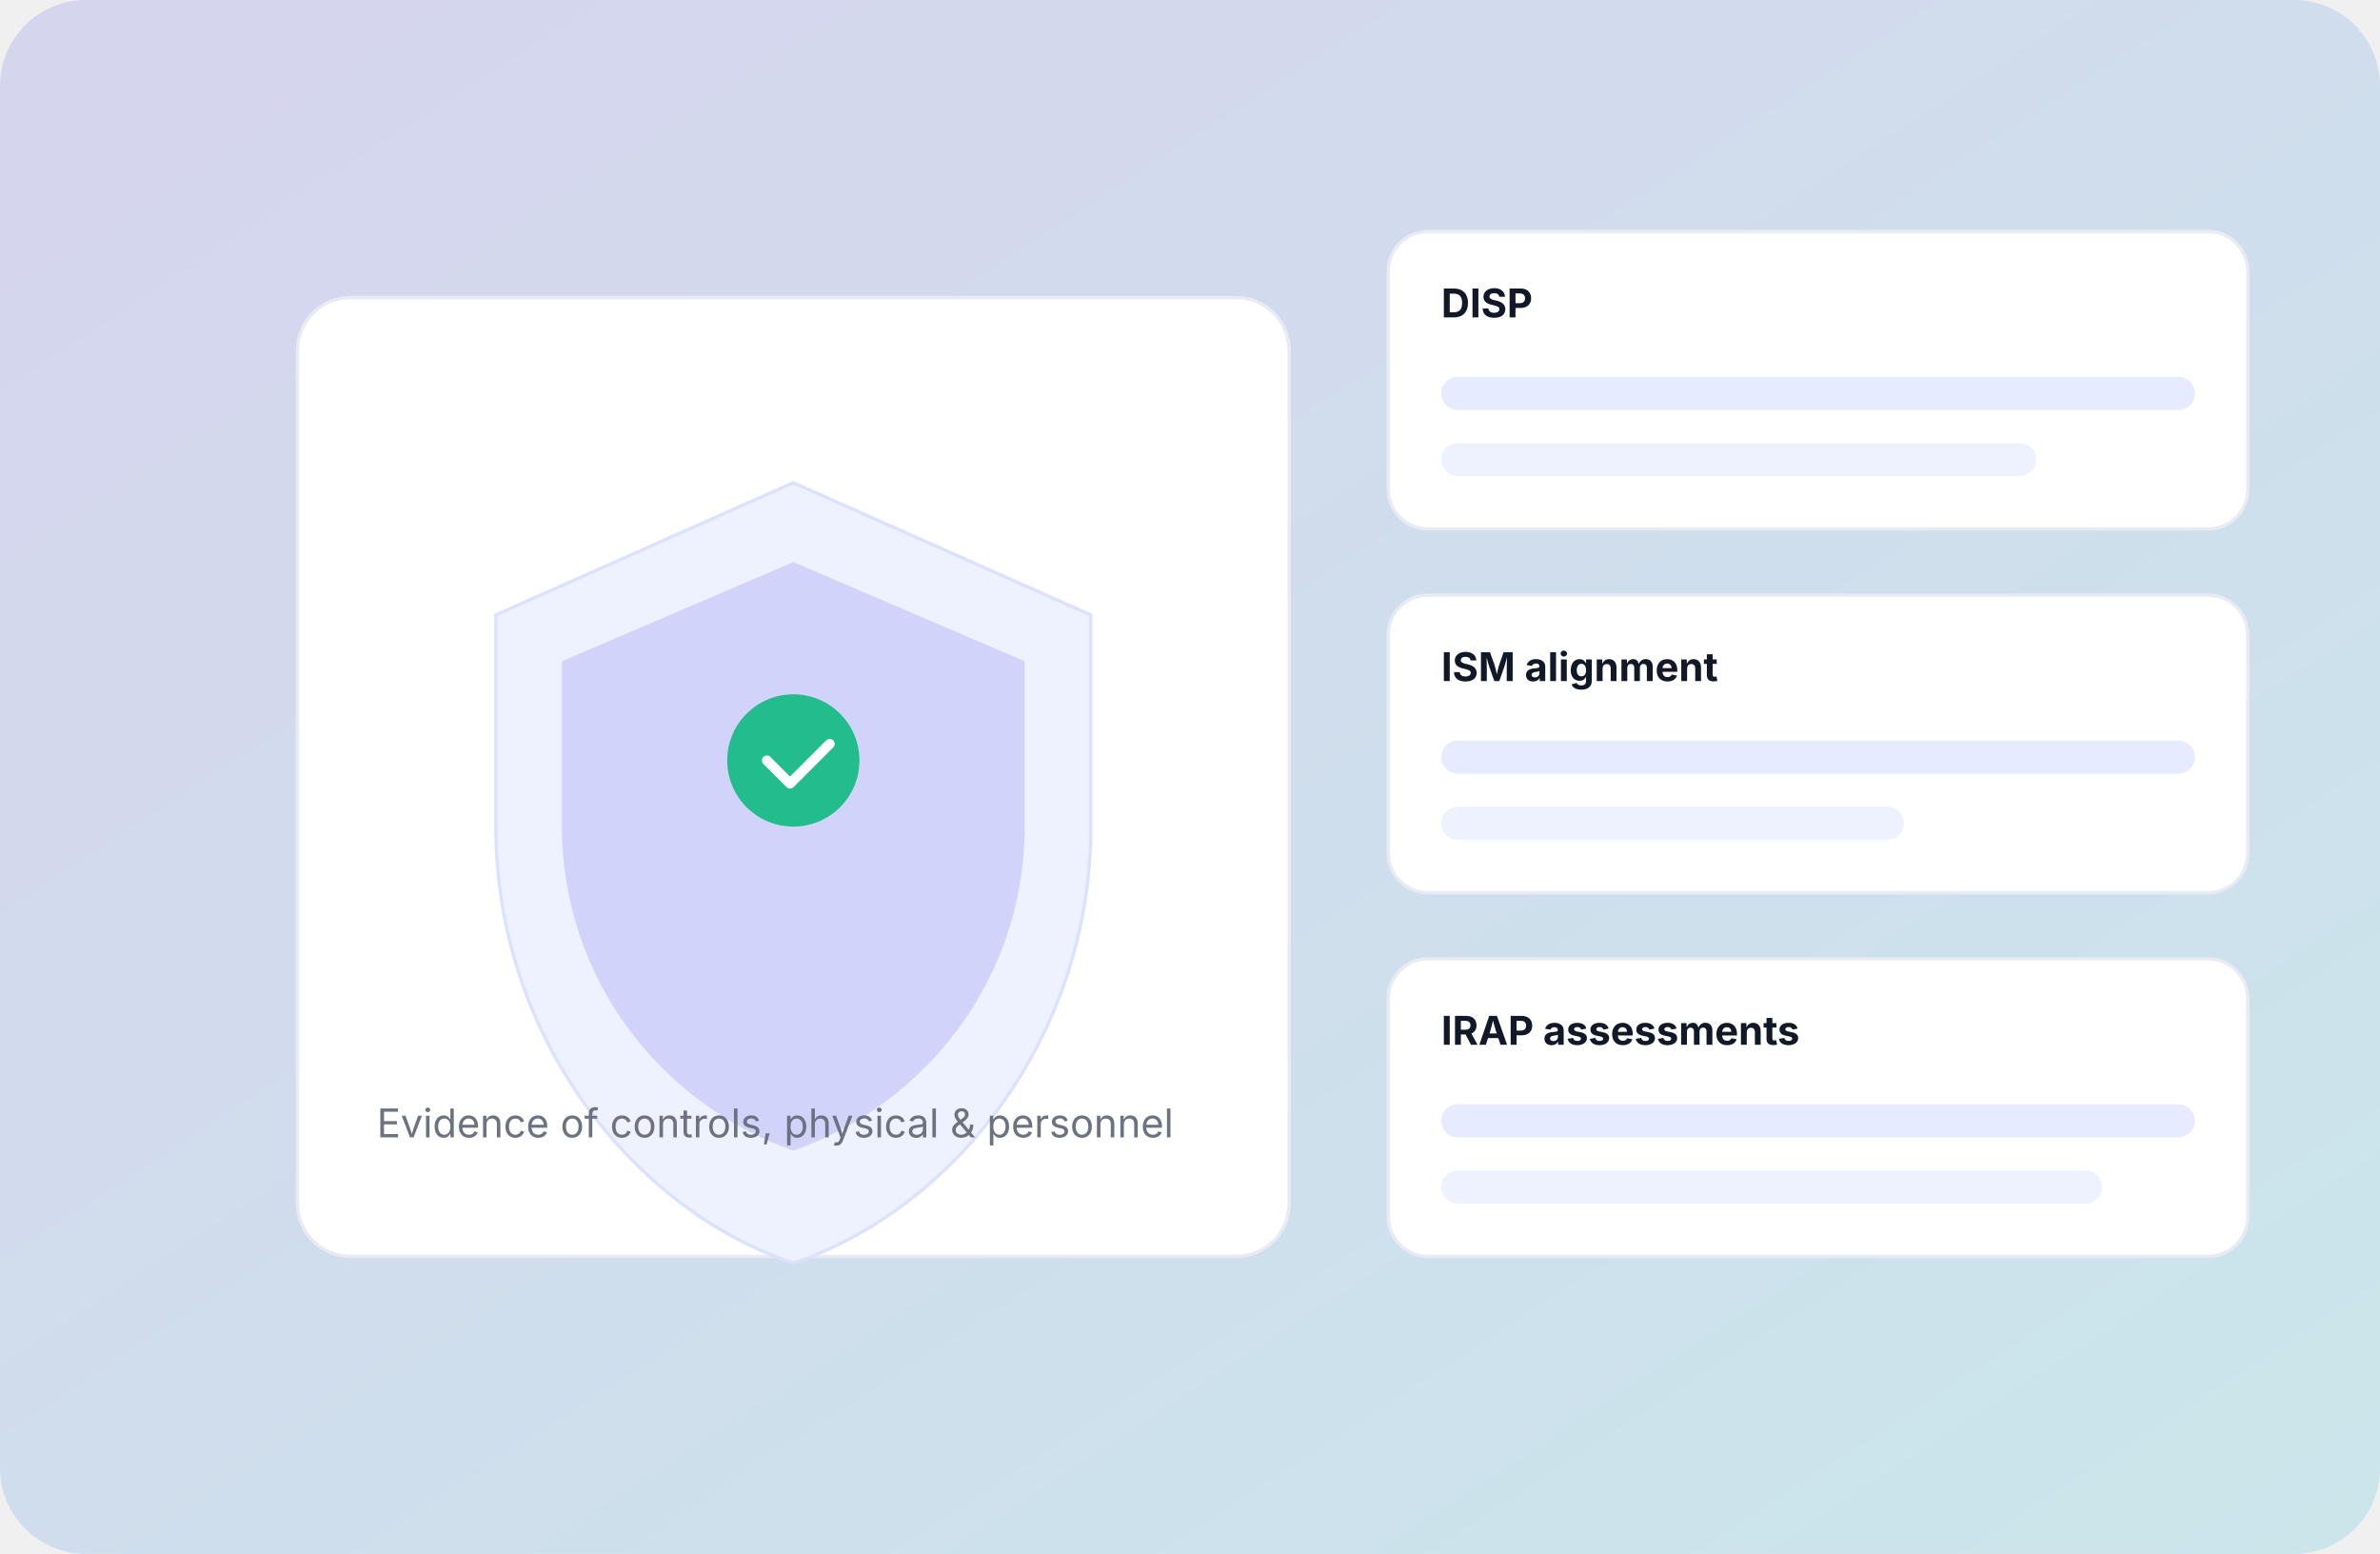
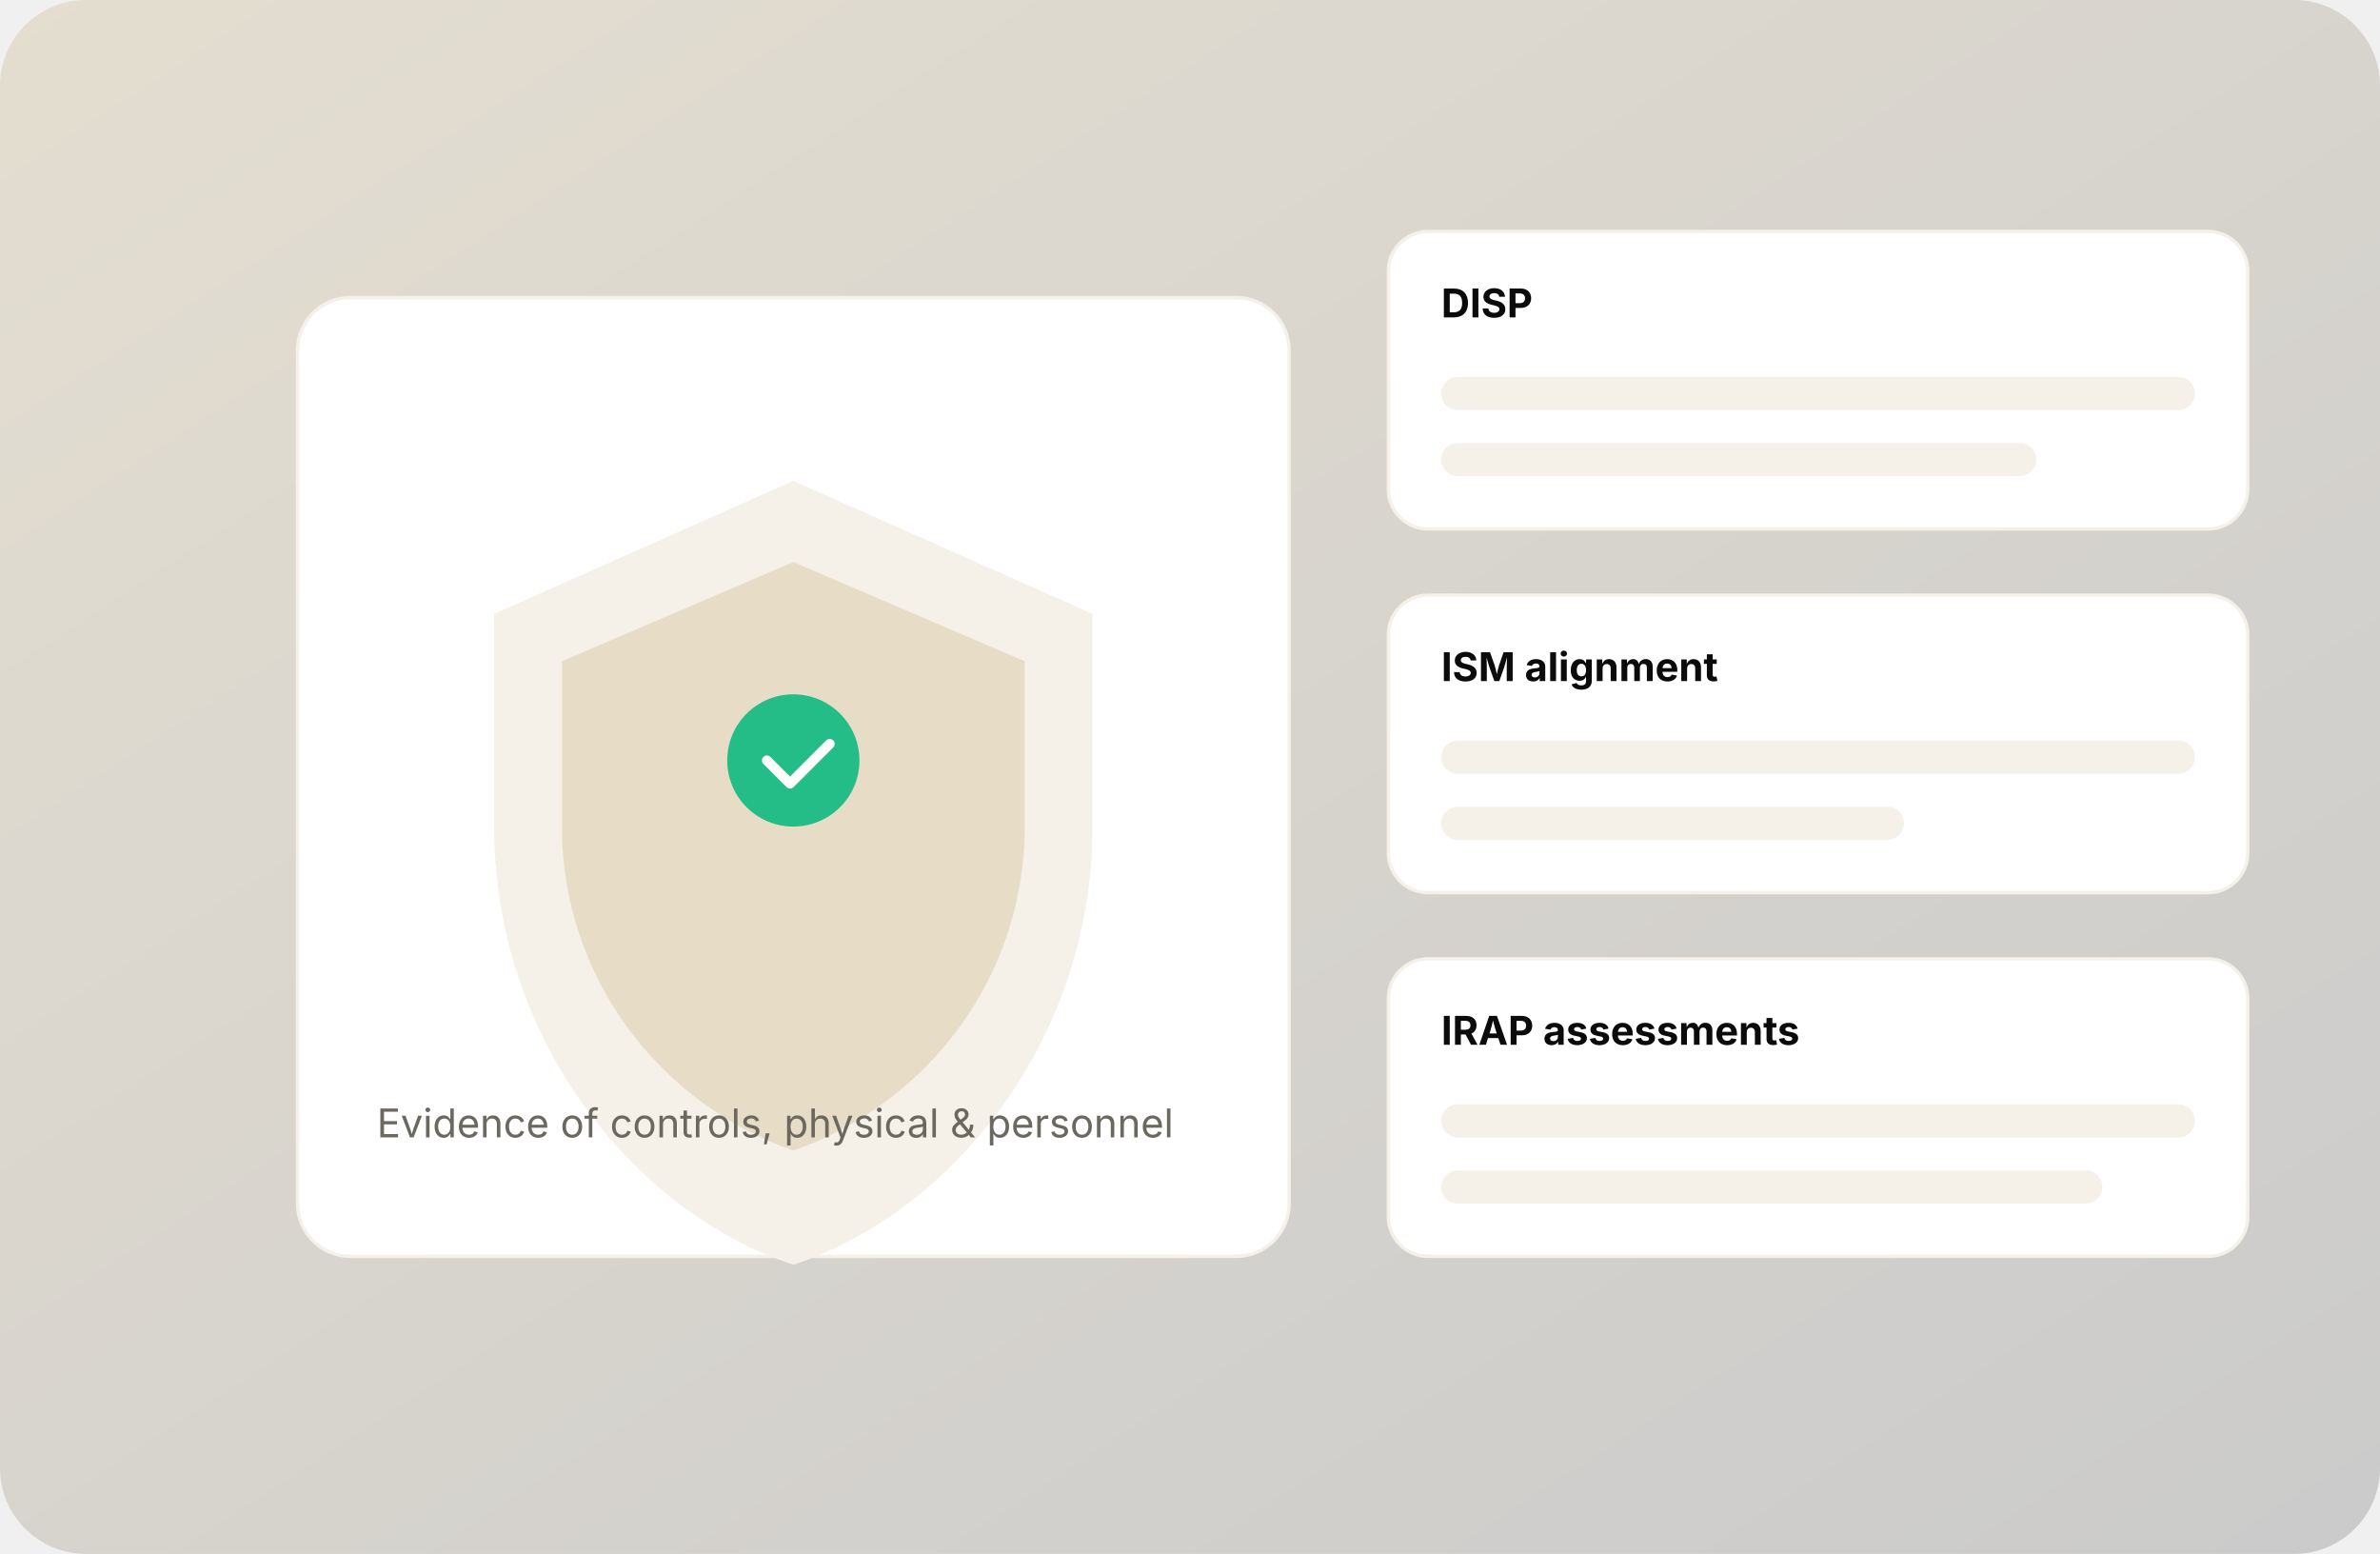
<svg xmlns="http://www.w3.org/2000/svg" viewBox="0 0 720 470">
  <defs>
    <linearGradient id="g" x1="0" y1="0" x2="1" y2="1">
-       <stop offset="0" stop-color="#4F46E5" stop-opacity=".16" />
-       <stop offset="1" stop-color="#06B6D4" stop-opacity=".16" />
+       <stop offset="0" stop-color="#A9812E" stop-opacity=".16" />
+       <stop offset="1" stop-color="#0B0B0C" stop-opacity=".16" />
    </linearGradient>
  </defs>
  <rect width="720" height="470" rx="26" fill="url(#g)" />
  <g transform="translate(90,90)">
-     <rect x="0" y="0" width="300" height="290" rx="16" fill="#fff" stroke="#e8ebf3" />
-     <path d="M150 56 L240 96 V160 c0 64-42 116-90 132-48-16-90-68-90-132 V96z" fill="#eef2ff" stroke="#dbe2ff" />
-     <path d="M150 80 L220 110 V160 c0 46-30 84-70 98-40-14-70-52-70-98 V110z" fill="#4F46E5" opacity=".18" />
+     <rect x="0" y="0" width="300" height="290" rx="16" fill="#fff" stroke="#F5F0E8" />
+     <path d="M150 56 L240 96 V160 c0 64-42 116-90 132-48-16-90-68-90-132 V96z" fill="#F5F0E8" stroke="#F5F0E8" />
+     <path d="M150 80 L220 110 V160 c0 46-30 84-70 98-40-14-70-52-70-98 V110z" fill="#A9812E" opacity=".18" />
    <circle cx="150" cy="140" r="20" fill="#10B981" opacity=".9" />
    <path d="M142 140l7 7 12-12" fill="none" stroke="#fff" stroke-width="3" stroke-linecap="round" stroke-linejoin="round" />
-     <text x="24" y="254" font-family="Inter, system-ui, -apple-system, Segoe UI, Roboto, sans-serif" font-size="12" fill="#6b7280">
+     <text x="24" y="254" font-family="Inter, system-ui, -apple-system, Segoe UI, Roboto, sans-serif" font-size="12" fill="#6B6860">
      Evidence of controls, physical &amp; personnel
    </text>
  </g>
  <g transform="translate(420,70)" font-family="Inter, system-ui, -apple-system, Segoe UI, Roboto, sans-serif" font-size="12">
-     <rect width="260" height="90" rx="12" fill="#fff" stroke="#e8ebf3" />
-     <text x="16" y="26" font-weight="700" fill="#111827">DISP</text>
-     <rect x="16" y="44" width="228" height="10" rx="5" fill="#e6ebff" />
-     <rect x="16" y="64" width="180" height="10" rx="5" fill="#eef2ff" />
+     <rect width="260" height="90" rx="12" fill="#fff" stroke="#F5F0E8" />
+     <text x="16" y="26" font-weight="700" fill="#0B0B0C">DISP</text>
+     <rect x="16" y="44" width="228" height="10" rx="5" fill="#F5F0E8" />
+     <rect x="16" y="64" width="180" height="10" rx="5" fill="#F5F0E8" />
    <g transform="translate(0,110)">
-       <rect width="260" height="90" rx="12" fill="#fff" stroke="#e8ebf3" />
-       <text x="16" y="26" font-weight="700" fill="#111827">ISM alignment</text>
-       <rect x="16" y="44" width="228" height="10" rx="5" fill="#e6ebff" />
-       <rect x="16" y="64" width="140" height="10" rx="5" fill="#eef2ff" />
+       <rect width="260" height="90" rx="12" fill="#fff" stroke="#F5F0E8" />
+       <text x="16" y="26" font-weight="700" fill="#0B0B0C">ISM alignment</text>
+       <rect x="16" y="44" width="228" height="10" rx="5" fill="#F5F0E8" />
+       <rect x="16" y="64" width="140" height="10" rx="5" fill="#F5F0E8" />
    </g>
    <g transform="translate(0,220)">
-       <rect width="260" height="90" rx="12" fill="#fff" stroke="#e8ebf3" />
-       <text x="16" y="26" font-weight="700" fill="#111827">IRAP assessments</text>
-       <rect x="16" y="44" width="228" height="10" rx="5" fill="#e6ebff" />
-       <rect x="16" y="64" width="200" height="10" rx="5" fill="#eef2ff" />
+       <rect width="260" height="90" rx="12" fill="#fff" stroke="#F5F0E8" />
+       <text x="16" y="26" font-weight="700" fill="#0B0B0C">IRAP assessments</text>
+       <rect x="16" y="44" width="228" height="10" rx="5" fill="#F5F0E8" />
+       <rect x="16" y="64" width="200" height="10" rx="5" fill="#F5F0E8" />
    </g>
  </g>
</svg>
